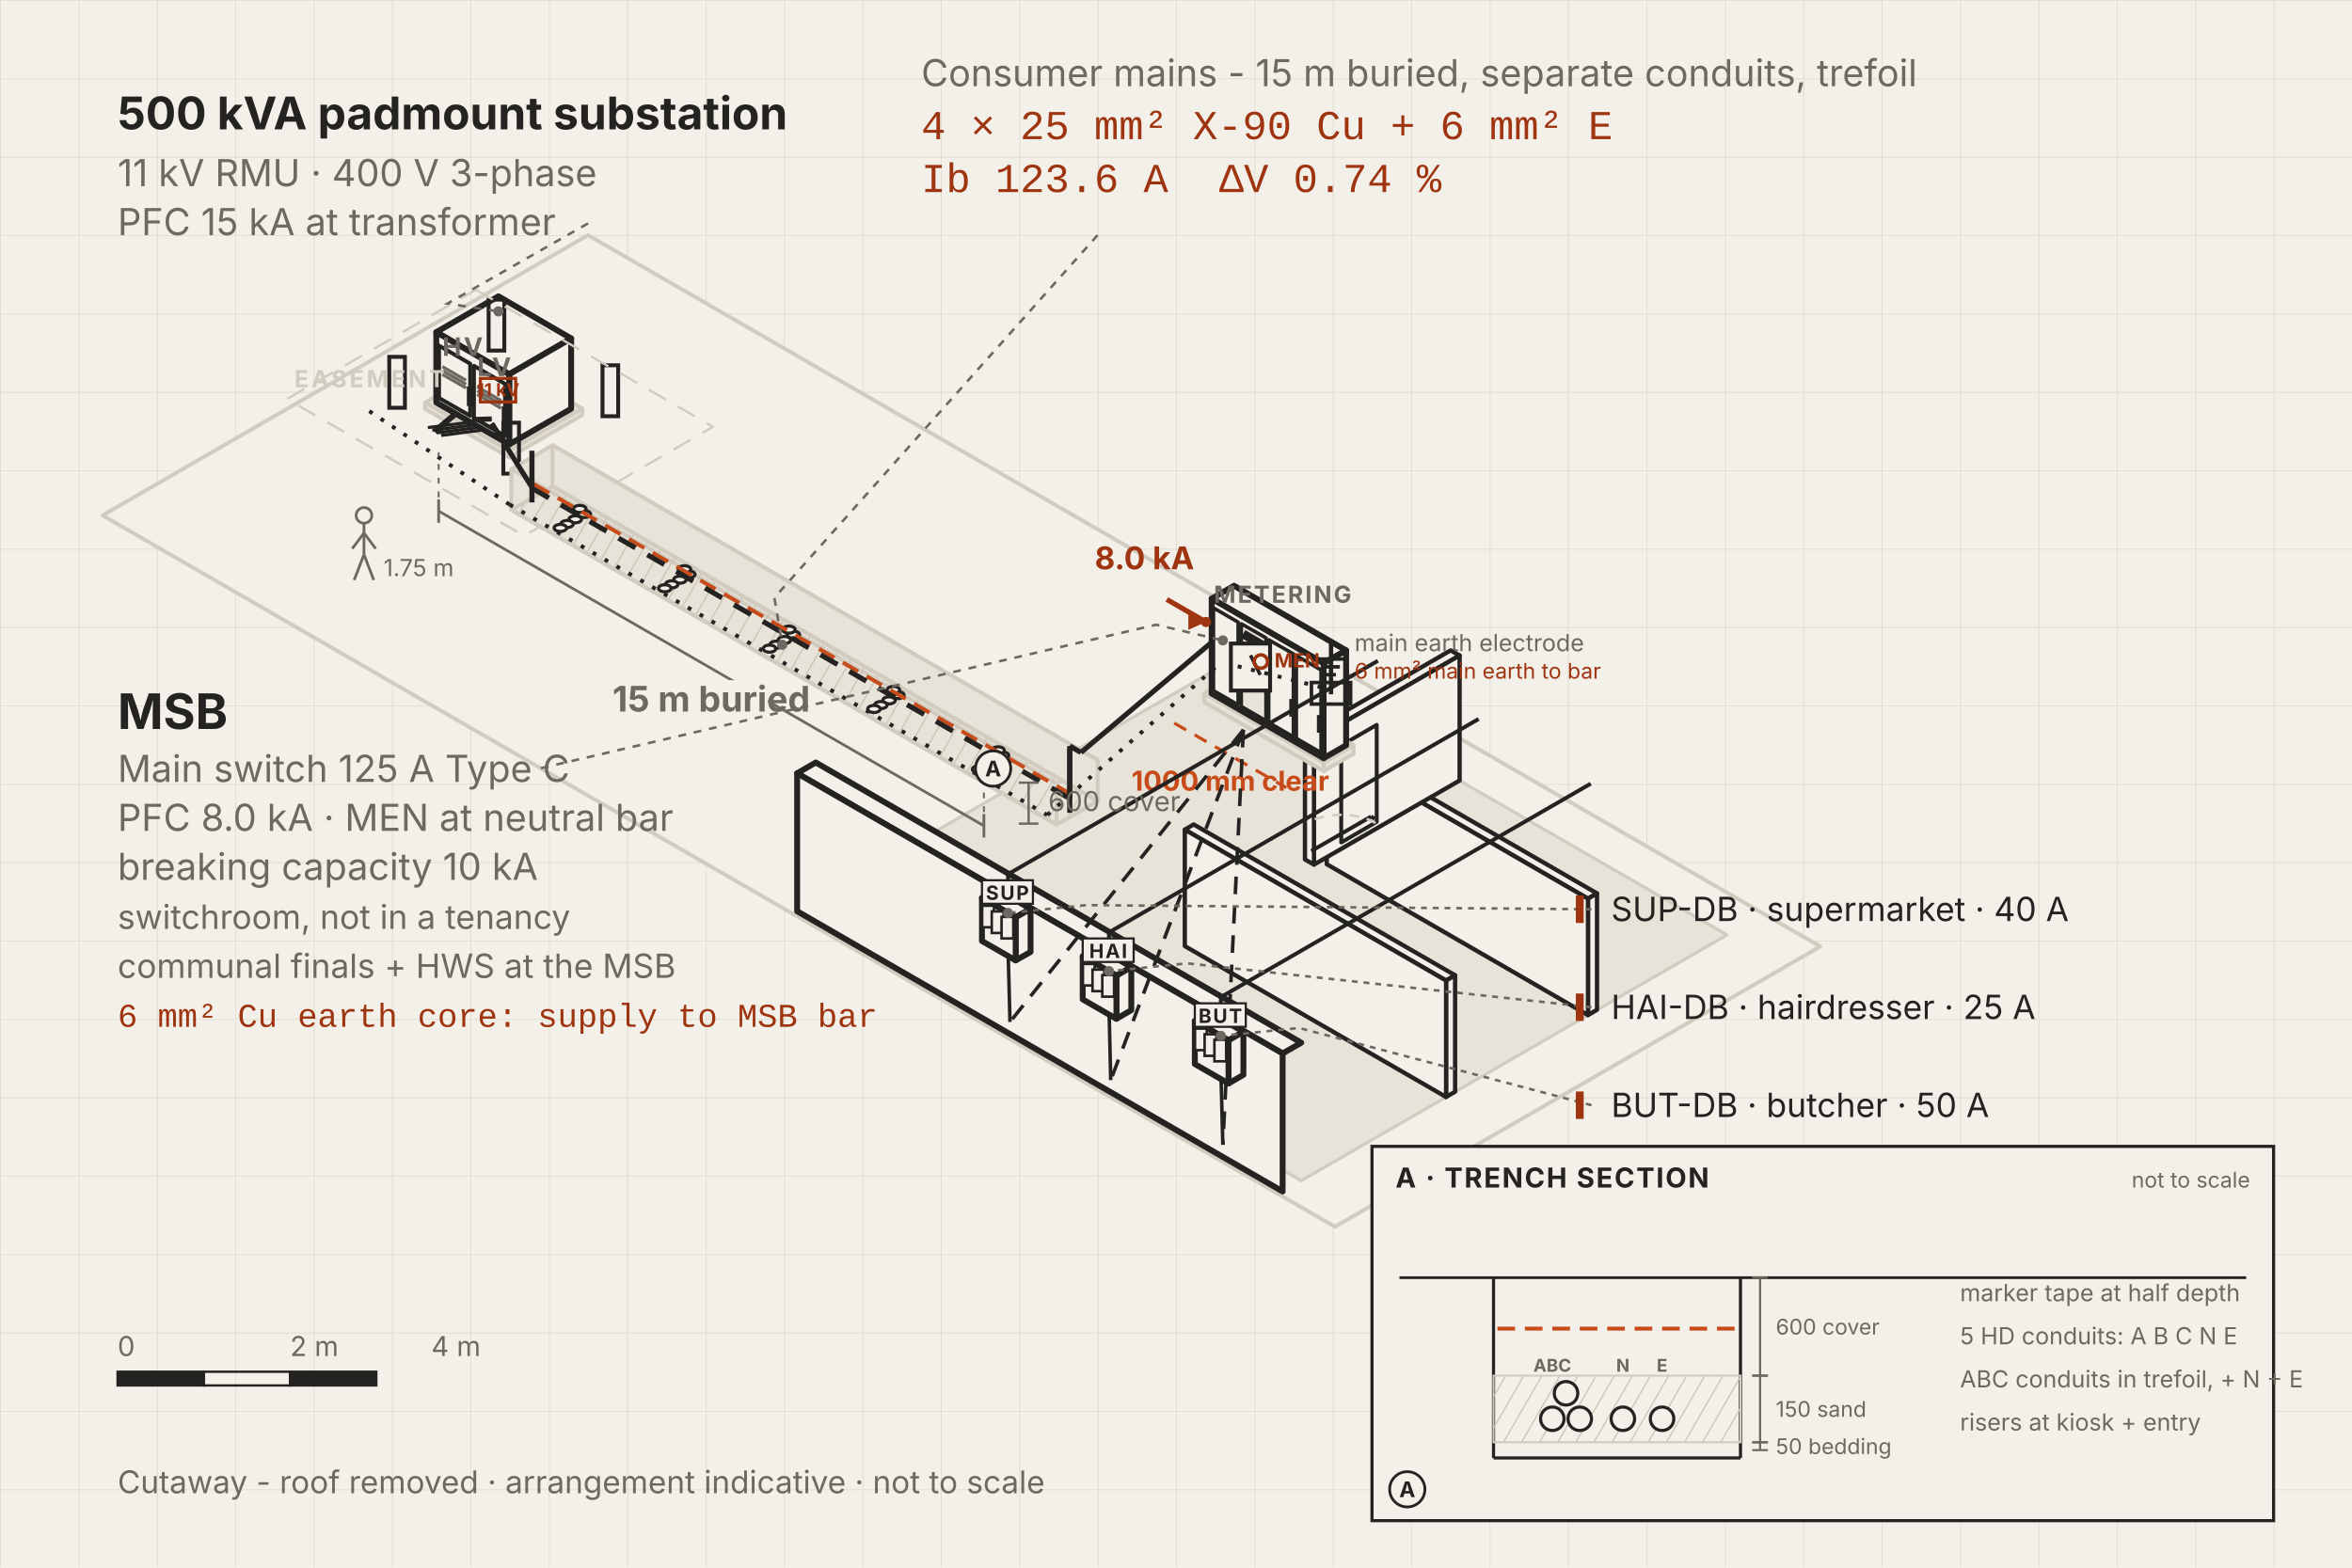
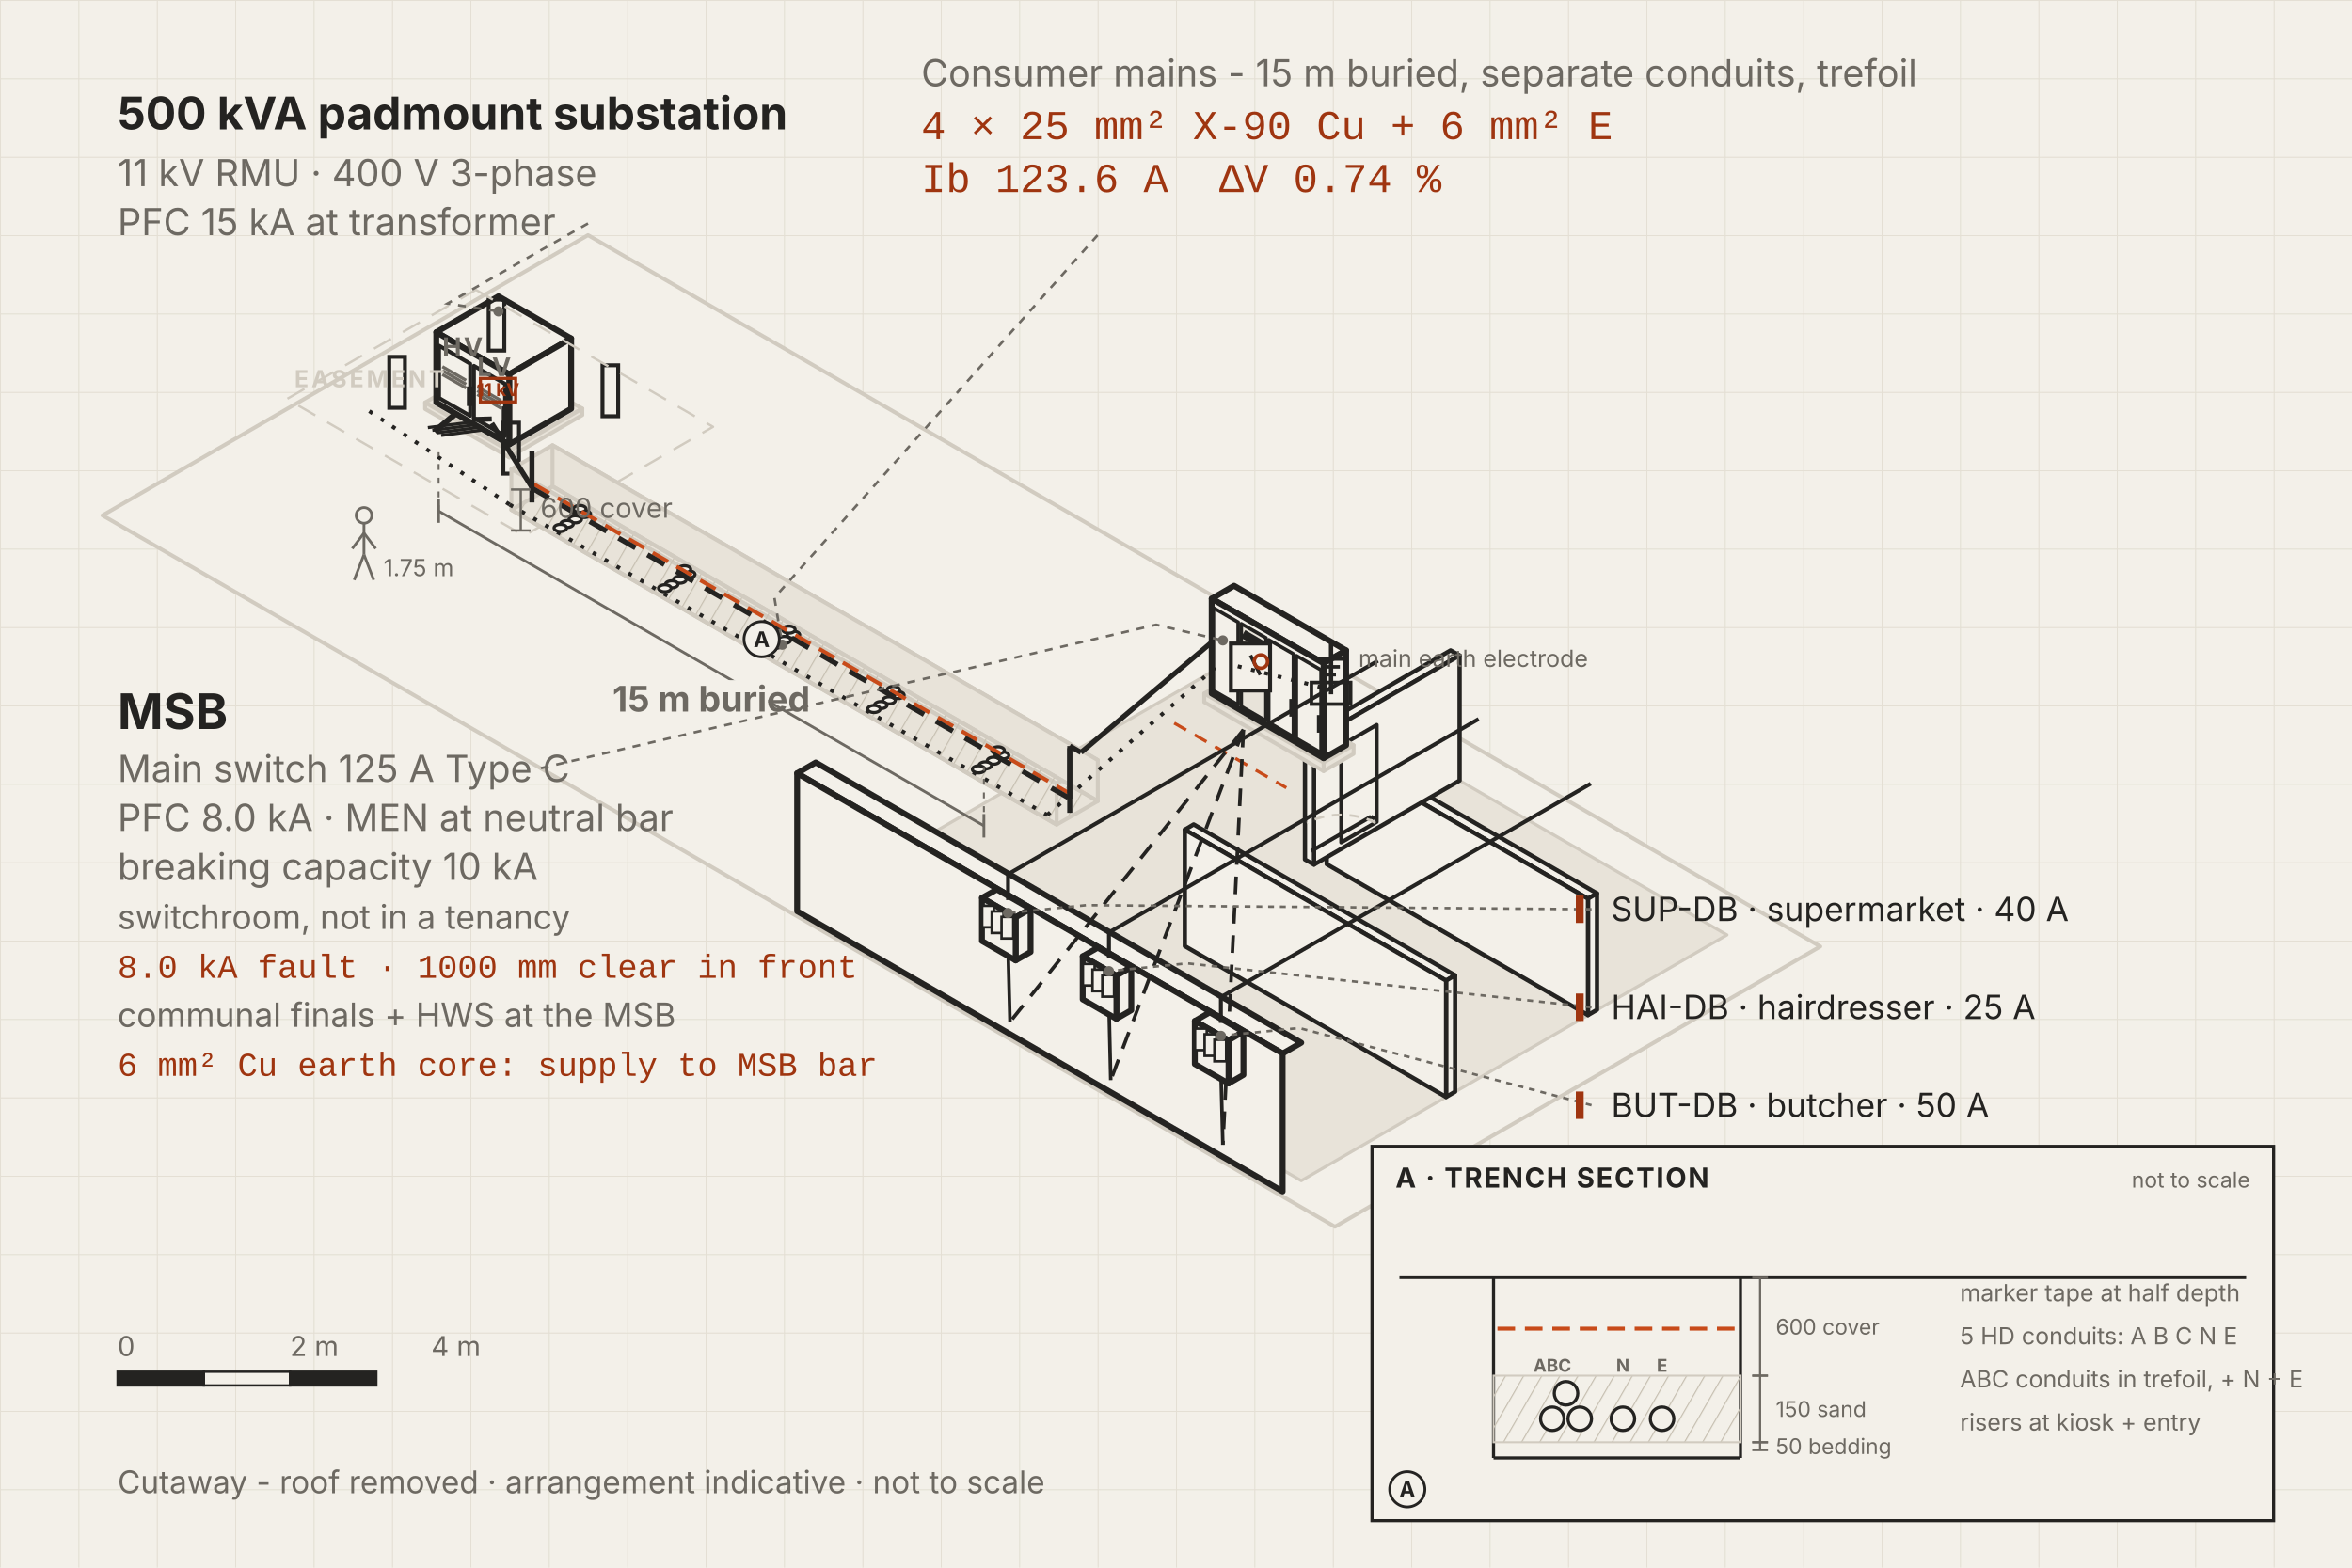
<svg xmlns="http://www.w3.org/2000/svg" viewBox="0 0 1200 800" width="1200" height="800" role="img" aria-labelledby="instTitle instDesc">
  <defs>
    <pattern id="instGrid" width="40" height="40" patternUnits="userSpaceOnUse">
      <path d="M40 0H0V40" fill="none" stroke="#e4dfd4" stroke-width="1" />
    </pattern>
    <pattern id="instSand" width="8" height="8" patternUnits="userSpaceOnUse" patternTransform="rotate(30)">
      <path d="M0 0V8" stroke="#c9c2b4" stroke-width="1.2" />
    </pattern>
  </defs>
  <rect width="1200" height="800" fill="#f3f0e9" />
  <rect width="1200" height="800" fill="url(#instGrid)" />
  <g font-family="'Inter',Arial,Helvetica,sans-serif" fill="#242321">
    <polygon points="300.0,120.0 928.7,483.0 681.1,626.0 52.3,263.0" fill="#f3f0e9" stroke="#d1cbc0" stroke-width="2" stroke-linejoin="round" />
    <polygon points="633.4,334.1 881.1,477.1 663.9,602.5 416.2,459.5" fill="#e8e3d9" stroke="#d1cbc0" stroke-width="1.6" stroke-linejoin="round" />
    <polygon points="681.4,378.9 814.8,455.9 810.2,458.6 676.9,381.6" fill="#f3f0e9" stroke="#242321" stroke-width="2.2" stroke-linejoin="round" />
    <polygon points="814.8,515.3 810.2,518.0 810.2,458.6 814.8,455.9" fill="#f3f0e9" stroke="#242321" stroke-width="2.2" stroke-linejoin="round" />
    <polygon points="676.9,441.0 810.2,518.0 810.2,458.6 676.9,381.6" fill="#f3f0e9" stroke="#242321" stroke-width="2.2" stroke-linejoin="round" />
    <polygon points="609.0,420.7 742.4,497.7 737.8,500.4 604.5,423.4" fill="#f3f0e9" stroke="#242321" stroke-width="2.2" stroke-linejoin="round" />
    <polygon points="742.4,557.1 737.8,559.8 737.8,500.4 742.4,497.7" fill="#f3f0e9" stroke="#242321" stroke-width="2.2" stroke-linejoin="round" />
    <polygon points="604.5,482.8 737.8,559.8 737.8,500.4 604.5,423.4" fill="#f3f0e9" stroke="#242321" stroke-width="2.2" stroke-linejoin="round" />
    <polygon points="416.2,389.1 663.9,532.1 654.4,537.6 406.7,394.6" fill="#f3f0e9" stroke="#242321" stroke-width="3" stroke-linejoin="round" />
    <polygon points="406.7,465.0 654.4,608.0 654.4,537.6 406.7,394.6" fill="#f3f0e9" stroke="#242321" stroke-width="3" stroke-linejoin="round" />
    <polygon points="740.1,331.9 744.7,334.5 670.4,377.4 665.8,374.8" fill="#f3f0e9" stroke="#242321" stroke-width="2.2" stroke-linejoin="round" />
    <polygon points="744.7,398.3 670.4,441.2 670.4,377.4 744.7,334.5" fill="#f3f0e9" stroke="#242321" stroke-width="2.2" stroke-linejoin="round" />
    <polygon points="665.8,438.6 670.4,441.2 670.4,377.4 665.8,374.8" fill="#f3f0e9" stroke="#242321" stroke-width="2.2" stroke-linejoin="round" />
    <polygon points="702.4,419.4 684.3,429.9 684.3,380.4 702.4,369.9" fill="#f3f0e9" stroke="#242321" stroke-width="2" stroke-linejoin="round" />
    <line x1="684.3" y1="381.5" x2="669.0" y2="388.1" stroke="#242321" stroke-width="2" />
    <line x1="701.4" y1="417.8" x2="699.5" y2="416.7" stroke="#242321" stroke-width="2" />
    <line x1="699.5" y1="416.7" x2="669.0" y2="434.3" stroke="#242321" stroke-width="2" />
    <polyline points="701.8,420.0 699.4,418.7 696.7,417.7 693.8,416.9 690.7,416.3 687.5,415.9 684.3,415.8 681.1,415.9 677.9,416.3 674.8,416.9 671.9,417.7 669.2,418.7 666.8,420.0" fill="none" stroke="#d1cbc0" stroke-width="1.3" stroke-dasharray="5 4" />
    <polygon points="254.3,183.8 297.1,208.5 259.8,230.1 216.9,205.4" fill="#e8e3d9" stroke="#d1cbc0" stroke-width="2" stroke-linejoin="round" />
    <polygon points="297.1,211.8 259.8,233.4 259.8,230.1 297.1,208.5" fill="#e8e3d9" stroke="#d1cbc0" stroke-width="2" stroke-linejoin="round" />
    <polygon points="216.9,208.7 259.8,233.4 259.8,230.1 216.9,205.4" fill="#e8e3d9" stroke="#d1cbc0" stroke-width="2" stroke-linejoin="round" />
    <polygon points="254.3,151.2 291.4,172.7 259.8,191.0 222.6,169.5" fill="#f3f0e9" stroke="#242321" stroke-width="3" stroke-linejoin="round" data-hit="supply" />
    <polygon points="291.4,208.6 259.8,226.8 259.8,191.0 291.4,172.7" fill="#f3f0e9" stroke="#242321" stroke-width="3" stroke-linejoin="round" data-hit="supply" />
    <polygon points="222.6,205.4 259.8,226.8 259.8,191.0 222.6,169.5" fill="#f3f0e9" stroke="#242321" stroke-width="3" stroke-linejoin="round" data-hit="supply" />
    <polygon points="224.0,203.1 239.9,212.2 239.9,185.6 224.0,176.4" fill="none" stroke="#242321" stroke-width="2" stroke-linejoin="round" />
    <line x1="225.7" y1="187.1" x2="237.8" y2="194.1" stroke="#6d6962" stroke-width="1.6" />
    <line x1="225.7" y1="189.1" x2="237.8" y2="196.1" stroke="#6d6962" stroke-width="1.6" />
    <line x1="225.7" y1="191.1" x2="237.8" y2="198.0" stroke="#6d6962" stroke-width="1.6" />
    <rect x="238.2" y="197.2" width="4" height="10" fill="#242321" />
    <text x="225.7" y="181.6" font-family="'Inter',Arial,Helvetica,sans-serif" font-size="13" font-weight="700" fill="#6d6962" letter-spacing="1.2">HV</text>
    <polygon points="241.8,213.3 257.7,222.5 257.7,195.9 241.8,186.7" fill="none" stroke="#242321" stroke-width="2" stroke-linejoin="round" />
    <line x1="243.5" y1="197.4" x2="255.6" y2="204.4" stroke="#6d6962" stroke-width="1.6" />
    <line x1="243.5" y1="199.4" x2="255.6" y2="206.3" stroke="#6d6962" stroke-width="1.6" />
    <line x1="243.5" y1="201.3" x2="255.6" y2="208.3" stroke="#6d6962" stroke-width="1.6" />
    <rect x="256.0" y="207.4" width="4" height="10" fill="#242321" />
    <text x="243.5" y="191.9" font-family="'Inter',Arial,Helvetica,sans-serif" font-size="13" font-weight="700" fill="#6d6962" letter-spacing="1.2">LV</text>
    <rect x="249.3" y="152.9" width="8" height="26" fill="none" stroke="#242321" stroke-width="2" />
    <rect x="307.4" y="186.4" width="8" height="26" fill="none" stroke="#242321" stroke-width="2" />
    <rect x="198.6" y="182.1" width="8" height="26" fill="none" stroke="#242321" stroke-width="2" />
    <rect x="256.8" y="215.7" width="8" height="26" fill="none" stroke="#242321" stroke-width="2" />
    <line x1="231.8" y1="211.7" x2="221.7" y2="220.2" stroke="#242321" stroke-width="3" />
    <line x1="218.3" y1="218.2" x2="240.4" y2="215.4" stroke="#242321" stroke-width="1.6" />
    <line x1="220.6" y1="219.6" x2="242.7" y2="216.7" stroke="#242321" stroke-width="1.6" />
    <line x1="222.8" y1="220.9" x2="244.9" y2="218.0" stroke="#242321" stroke-width="1.6" />
    <line x1="225.1" y1="222.2" x2="247.2" y2="219.3" stroke="#242321" stroke-width="1.6" />
    <rect x="245.1" y="193.1" width="18" height="12" fill="none" stroke="#9f3510" stroke-width="1.6" />
    <text x="254.1" y="202.1" font-family="'Inter',Arial,Helvetica,sans-serif" font-size="9" font-weight="700" fill="#9f3510" text-anchor="middle">11 kV</text>
    <polygon points="242.8,147.9 363.8,217.8 267.4,273.4 146.4,203.6" fill="none" stroke="#d1cbc0" stroke-width="1.2" stroke-linejoin="round" stroke-dasharray="10 7" />
    <text x="150.2" y="197.6" font-family="'Inter',Arial,Helvetica,sans-serif" font-size="12" font-weight="700" fill="#d1cbc0" letter-spacing="1.4">EASEMENT</text>
    <circle cx="185.7" cy="263.0" r="4" fill="none" stroke="#6d6962" stroke-width="1.4" />
    <line x1="185.7" y1="267.0" x2="185.7" y2="283.0" stroke="#6d6962" stroke-width="1.4" />
    <line x1="185.7" y1="272.0" x2="179.7" y2="280.0" stroke="#6d6962" stroke-width="1.4" />
    <line x1="185.7" y1="272.0" x2="191.7" y2="280.0" stroke="#6d6962" stroke-width="1.4" />
    <line x1="185.7" y1="283.0" x2="180.7" y2="296.0" stroke="#6d6962" stroke-width="1.4" />
    <line x1="185.7" y1="283.0" x2="190.7" y2="296.0" stroke="#6d6962" stroke-width="1.4" />
    <text x="195.7" y="294.0" font-family="'Inter',Arial,Helvetica,sans-serif" font-size="12" font-weight="400" fill="#6d6962">1.75 m</text>
    <polygon points="281.9,227.2 560.1,387.9 539.1,399.9 260.9,239.4" fill="#e8e3d9" stroke="#d1cbc0" stroke-width="2" stroke-linejoin="round" />
    <polygon points="281.9,227.2 560.1,387.9 560.1,408.8 281.9,248.2" fill="#e8e3d9" stroke="#d1cbc0" stroke-width="2" stroke-linejoin="round" />
    <polygon points="260.9,239.4 539.1,399.9 539.1,420.8 260.9,260.2" fill="#e8e3d9" stroke="#d1cbc0" stroke-width="2" stroke-linejoin="round" />
    <polygon points="281.9,248.2 560.1,408.8 539.1,420.8 260.9,260.2" fill="url(#instSand)" stroke="#d1cbc0" stroke-width="2" stroke-linejoin="round" />
    <ellipse cx="298.1" cy="262.3" rx="3.2" ry="1.8" fill="#f3f0e9" stroke="#242321" stroke-width="1.6" />
    <ellipse cx="293.5" cy="265.0" rx="3.2" ry="1.8" fill="#f3f0e9" stroke="#242321" stroke-width="1.6" />
    <ellipse cx="295.8" cy="259.7" rx="3.2" ry="1.8" fill="#f3f0e9" stroke="#242321" stroke-width="1.6" />
    <ellipse cx="289.3" cy="267.4" rx="3.2" ry="1.8" fill="#f3f0e9" stroke="#242321" stroke-width="1.6" />
    <ellipse cx="285.9" cy="269.4" rx="3.2" ry="1.8" fill="#f3f0e9" stroke="#242321" stroke-width="1.6" />
    <ellipse cx="351.4" cy="293.1" rx="3.2" ry="1.8" fill="#f3f0e9" stroke="#242321" stroke-width="1.6" />
    <ellipse cx="346.9" cy="295.8" rx="3.2" ry="1.8" fill="#f3f0e9" stroke="#242321" stroke-width="1.6" />
    <ellipse cx="349.2" cy="290.5" rx="3.2" ry="1.8" fill="#f3f0e9" stroke="#242321" stroke-width="1.6" />
    <ellipse cx="342.7" cy="298.2" rx="3.2" ry="1.8" fill="#f3f0e9" stroke="#242321" stroke-width="1.6" />
    <ellipse cx="339.2" cy="300.2" rx="3.2" ry="1.8" fill="#f3f0e9" stroke="#242321" stroke-width="1.6" />
    <ellipse cx="404.8" cy="323.9" rx="3.2" ry="1.8" fill="#f3f0e9" stroke="#242321" stroke-width="1.6" />
    <ellipse cx="400.2" cy="326.6" rx="3.2" ry="1.8" fill="#f3f0e9" stroke="#242321" stroke-width="1.6" />
    <ellipse cx="402.5" cy="321.3" rx="3.2" ry="1.8" fill="#f3f0e9" stroke="#242321" stroke-width="1.6" />
    <ellipse cx="396.0" cy="329.0" rx="3.2" ry="1.8" fill="#f3f0e9" stroke="#242321" stroke-width="1.6" />
    <ellipse cx="392.6" cy="331.0" rx="3.2" ry="1.8" fill="#f3f0e9" stroke="#242321" stroke-width="1.6" />
    <ellipse cx="458.1" cy="354.7" rx="3.2" ry="1.8" fill="#f3f0e9" stroke="#242321" stroke-width="1.6" />
    <ellipse cx="453.6" cy="357.4" rx="3.2" ry="1.8" fill="#f3f0e9" stroke="#242321" stroke-width="1.6" />
    <ellipse cx="455.8" cy="352.1" rx="3.2" ry="1.8" fill="#f3f0e9" stroke="#242321" stroke-width="1.6" />
    <ellipse cx="449.4" cy="359.8" rx="3.2" ry="1.8" fill="#f3f0e9" stroke="#242321" stroke-width="1.6" />
    <ellipse cx="445.9" cy="361.8" rx="3.2" ry="1.8" fill="#f3f0e9" stroke="#242321" stroke-width="1.6" />
    <ellipse cx="511.5" cy="385.5" rx="3.2" ry="1.8" fill="#f3f0e9" stroke="#242321" stroke-width="1.6" />
    <ellipse cx="506.9" cy="388.2" rx="3.2" ry="1.8" fill="#f3f0e9" stroke="#242321" stroke-width="1.6" />
    <ellipse cx="509.2" cy="382.9" rx="3.2" ry="1.8" fill="#f3f0e9" stroke="#242321" stroke-width="1.6" />
    <ellipse cx="502.7" cy="390.6" rx="3.2" ry="1.8" fill="#f3f0e9" stroke="#242321" stroke-width="1.6" />
    <ellipse cx="499.3" cy="392.6" rx="3.2" ry="1.8" fill="#f3f0e9" stroke="#242321" stroke-width="1.6" />
    <line x1="272.4" y1="247.1" x2="544.8" y2="404.4" stroke="#c84b1a" stroke-width="2" stroke-dasharray="9 5" />
    <line x1="271.4" y1="256.4" x2="271.4" y2="230.0" stroke="#242321" stroke-width="2.6" />
    <line x1="545.8" y1="414.8" x2="545.8" y2="381.8" stroke="#242321" stroke-width="2.6" />
    <polygon points="629.6,345.1 690.6,380.3 675.3,389.1 614.4,353.9" fill="#e8e3d9" stroke="#d1cbc0" stroke-width="2" stroke-linejoin="round" />
    <polygon points="690.6,384.7 675.3,393.5 675.3,389.1 690.6,380.3" fill="#e8e3d9" stroke="#d1cbc0" stroke-width="2" stroke-linejoin="round" />
    <polygon points="614.4,358.3 675.3,393.5 675.3,389.1 614.4,353.9" fill="#e8e3d9" stroke="#d1cbc0" stroke-width="2" stroke-linejoin="round" />
    <polygon points="629.6,298.9 686.8,331.9 675.3,338.5 618.2,305.5" fill="#f3f0e9" stroke="#242321" stroke-width="3" stroke-linejoin="round" data-hit="device" />
    <polygon points="686.8,380.3 675.3,386.9 675.3,338.5 686.8,331.9" fill="#f3f0e9" stroke="#242321" stroke-width="3" stroke-linejoin="round" data-hit="device" />
    <polygon points="618.2,353.9 675.3,386.9 675.3,338.5 618.2,305.5" fill="#f3f0e9" stroke="#242321" stroke-width="3" stroke-linejoin="round" data-hit="device" />
    <polygon points="619.1,352.4 631.7,359.7 631.7,317.5 619.1,310.2" fill="none" stroke="#242321" stroke-width="1.8" stroke-linejoin="round" data-hit="device" />
    <rect x="629.6" y="340.4" width="3.5" height="9" fill="#242321" />
    <polygon points="633.3,360.5 645.9,367.8 645.9,325.5 633.3,318.3" fill="#e8e3d9" stroke="#242321" stroke-width="1.8" stroke-linejoin="round" data-hit="device" />
    <polygon points="647.3,368.7 659.9,376.0 659.9,333.7 647.3,326.5" fill="none" stroke="#242321" stroke-width="1.8" stroke-linejoin="round" data-hit="device" />
    <rect x="657.8" y="356.7" width="3.5" height="9" fill="#242321" />
    <polygon points="661.4,376.8 674.0,384.1 674.0,341.9 661.4,334.6" fill="none" stroke="#242321" stroke-width="1.8" stroke-linejoin="round" data-hit="device" />
    <rect x="671.9" y="364.9" width="3.5" height="9" fill="#242321" />
    <line x1="634.2" y1="323.5" x2="645.2" y2="329.9" stroke="#242321" stroke-width="4.5" data-hit="device" />
    <rect x="628.0" y="328.4" width="20" height="24" fill="#f3f0e9" stroke="#242321" stroke-width="2" data-hit="device" />
    <line x1="638.0" y1="334.4" x2="643.0" y2="344.4" stroke="#242321" stroke-width="1.8" />
    <circle cx="643.3" cy="337.6" r="3.4" fill="none" stroke="#9f3510" stroke-width="1.8" />
-     <text x="650.3" y="340.6" font-family="'Inter',Arial,Helvetica,sans-serif" font-size="10" font-weight="700" fill="#9f3510">MEN</text>
-     <text x="619.3" y="307.6" font-family="'Inter',Arial,Helvetica,sans-serif" font-size="12" font-weight="700" fill="#6d6962" letter-spacing="1">METERING</text>
    <line x1="599.1" y1="369.0" x2="656.3" y2="402.0" stroke="#c84b1a" stroke-width="1.6" stroke-dasharray="7 5" />
-     <text x="627.7" y="403.5" font-family="'Inter',Arial,Helvetica,sans-serif" font-size="14" font-weight="700" fill="#c84b1a" text-anchor="middle">1000 mm clear</text>
    <line x1="634.4" y1="372.4" x2="515.3" y2="521.5" stroke="#242321" stroke-width="1.8" stroke-dasharray="9 6" data-hit="sup" />
    <line x1="515.3" y1="521.5" x2="514.3" y2="483.5" stroke="#242321" stroke-width="1.8" data-hit="sup" />
    <line x1="634.4" y1="372.4" x2="566.7" y2="551.2" stroke="#242321" stroke-width="1.8" stroke-dasharray="9 6" data-hit="hai" />
    <line x1="566.7" y1="551.2" x2="565.8" y2="513.2" stroke="#242321" stroke-width="1.8" data-hit="hai" />
    <line x1="634.4" y1="372.4" x2="623.9" y2="584.2" stroke="#242321" stroke-width="1.8" stroke-dasharray="9 6" data-hit="but" />
    <line x1="623.9" y1="584.2" x2="622.9" y2="546.2" stroke="#242321" stroke-width="1.8" data-hit="but" />
    <polygon points="508.6,453.9 525.8,463.8 518.2,468.1 501.0,458.2" fill="#f3f0e9" stroke="#242321" stroke-width="3" stroke-linejoin="round" data-hit="sup" />
    <polygon points="525.8,485.8 518.2,490.1 518.2,468.1 525.8,463.8" fill="#f3f0e9" stroke="#242321" stroke-width="3" stroke-linejoin="round" data-hit="sup" />
    <polygon points="501.0,480.2 518.2,490.1 518.2,468.1 501.0,458.2" fill="#f3f0e9" stroke="#242321" stroke-width="3" stroke-linejoin="round" data-hit="sup" />
    <rect x="501.1" y="462.2" width="6" height="11" fill="#f3f0e9" stroke="#242321" stroke-width="1.3" data-hit="sup" />
    <rect x="506.0" y="465.1" width="6" height="11" fill="#f3f0e9" stroke="#242321" stroke-width="1.3" data-hit="sup" />
    <rect x="511.0" y="467.9" width="6" height="11" fill="#f3f0e9" stroke="#242321" stroke-width="1.3" data-hit="sup" />
    <line x1="703.0" y1="337.2" x2="703.0" y2="337.2" stroke="#f3f0e9" stroke-width="0" />
    <line x1="514.3" y1="446.1" x2="514.3" y2="459.3" stroke="#242321" stroke-width="2" data-hit="sup" />
    <line x1="703.0" y1="337.2" x2="514.3" y2="446.1" stroke="#242321" stroke-width="2" data-hit="sup" />
-     <rect x="501.0" y="449.2" width="26" height="12" fill="#f3f0e9" stroke="#242321" stroke-width="1.1" />
-     <text x="514.0" y="459.2" font-family="'Inter',Arial,Helvetica,sans-serif" font-size="10" font-weight="700" fill="#242321" text-anchor="middle" letter-spacing="0.8">SUP</text>
    <polygon points="560.1,483.6 577.2,493.5 569.6,497.9 552.4,488.0" fill="#f3f0e9" stroke="#242321" stroke-width="3" stroke-linejoin="round" data-hit="hai" />
    <polygon points="577.2,515.5 569.6,519.9 569.6,497.9 577.2,493.5" fill="#f3f0e9" stroke="#242321" stroke-width="3" stroke-linejoin="round" data-hit="hai" />
    <polygon points="552.4,510.0 569.6,519.9 569.6,497.9 552.4,488.0" fill="#f3f0e9" stroke="#242321" stroke-width="3" stroke-linejoin="round" data-hit="hai" />
    <rect x="552.5" y="491.9" width="6" height="11" fill="#f3f0e9" stroke="#242321" stroke-width="1.3" data-hit="hai" />
    <rect x="557.4" y="494.8" width="6" height="11" fill="#f3f0e9" stroke="#242321" stroke-width="1.3" data-hit="hai" />
    <rect x="562.4" y="497.6" width="6" height="11" fill="#f3f0e9" stroke="#242321" stroke-width="1.3" data-hit="hai" />
    <line x1="754.4" y1="366.9" x2="754.4" y2="366.9" stroke="#f3f0e9" stroke-width="0" />
    <line x1="565.8" y1="475.8" x2="565.8" y2="489.0" stroke="#242321" stroke-width="2" data-hit="hai" />
    <line x1="754.4" y1="366.9" x2="565.8" y2="475.8" stroke="#242321" stroke-width="2" data-hit="hai" />
-     <rect x="552.4" y="478.9" width="26" height="12" fill="#f3f0e9" stroke="#242321" stroke-width="1.1" />
-     <text x="565.4" y="488.9" font-family="'Inter',Arial,Helvetica,sans-serif" font-size="10" font-weight="700" fill="#242321" text-anchor="middle" letter-spacing="0.8">HAI</text>
    <polygon points="617.2,516.6 634.4,526.5 626.8,530.9 609.6,521.0" fill="#f3f0e9" stroke="#242321" stroke-width="3" stroke-linejoin="round" data-hit="but" />
    <polygon points="634.4,548.5 626.8,552.9 626.8,530.9 634.4,526.5" fill="#f3f0e9" stroke="#242321" stroke-width="3" stroke-linejoin="round" data-hit="but" />
    <polygon points="609.6,543.0 626.8,552.9 626.8,530.9 609.6,521.0" fill="#f3f0e9" stroke="#242321" stroke-width="3" stroke-linejoin="round" data-hit="but" />
    <rect x="609.7" y="524.9" width="6" height="11" fill="#f3f0e9" stroke="#242321" stroke-width="1.3" data-hit="but" />
    <rect x="614.6" y="527.8" width="6" height="11" fill="#f3f0e9" stroke="#242321" stroke-width="1.3" data-hit="but" />
    <rect x="619.6" y="530.6" width="6" height="11" fill="#f3f0e9" stroke="#242321" stroke-width="1.3" data-hit="but" />
    <line x1="811.6" y1="399.9" x2="811.6" y2="399.9" stroke="#f3f0e9" stroke-width="0" />
    <line x1="622.9" y1="508.8" x2="622.9" y2="522.0" stroke="#242321" stroke-width="2" data-hit="but" />
    <line x1="811.6" y1="399.9" x2="622.9" y2="508.8" stroke="#242321" stroke-width="2" data-hit="but" />
-     <rect x="609.6" y="512.0" width="26" height="12" fill="#f3f0e9" stroke="#242321" stroke-width="1.1" />
-     <text x="622.6" y="522.0" font-family="'Inter',Arial,Helvetica,sans-serif" font-size="10" font-weight="700" fill="#242321" text-anchor="middle" letter-spacing="0.8">BUT</text>
    <line x1="240.8" y1="214.1" x2="250.9" y2="213.8" stroke="#242321" stroke-width="2.6" data-hit="mains" />
    <line x1="250.9" y1="216.0" x2="271.4" y2="248.7" stroke="#242321" stroke-width="2.6" data-hit="mains" />
    <line x1="271.4" y1="249.1" x2="545.8" y2="407.5" stroke="#242321" stroke-width="2.6" stroke-dasharray="10 7" data-hit="mains" />
    <line x1="545.8" y1="407.5" x2="545.8" y2="380.7" stroke="#242321" stroke-width="2.6" data-hit="mains" />
    <line x1="545.8" y1="380.7" x2="551.5" y2="384.0" stroke="#242321" stroke-width="2.6" data-hit="mains" />
    <line x1="551.5" y1="384.0" x2="617.8" y2="328.1" stroke="#242321" stroke-width="2.6" data-hit="device" />
    <line x1="188.4" y1="209.8" x2="260.0" y2="257.5" stroke="#242321" stroke-width="2" stroke-dasharray="2 5" data-hit="mains" />
    <line x1="260.0" y1="257.5" x2="534.3" y2="415.9" stroke="#242321" stroke-width="2" stroke-dasharray="2 5" data-hit="mains" />
    <line x1="534.3" y1="415.9" x2="622.0" y2="338.9" stroke="#242321" stroke-width="2" stroke-dasharray="2 5" data-hit="device" />
    <rect x="669.1" y="348.3" width="20" height="11" fill="none" stroke="#242321" stroke-width="1.8" />
    <line x1="679.1" y1="354.3" x2="679.1" y2="328.3" stroke="#242321" stroke-width="2.2" />
    <line x1="672.6" y1="336.3" x2="685.6" y2="336.3" stroke="#242321" stroke-width="1.8" />
    <line x1="674.6" y1="340.3" x2="683.6" y2="340.3" stroke="#242321" stroke-width="1.8" />
    <line x1="676.6" y1="344.3" x2="681.6" y2="344.3" stroke="#242321" stroke-width="1.8" />
-     <text x="691.1" y="332.3" font-family="'Inter',Arial,Helvetica,sans-serif" font-size="12" font-weight="400" fill="#6d6962">main earth electrode</text>
-     <text x="691.1" y="346.3" font-family="'Inter',Arial,Helvetica,sans-serif" font-size="11" font-weight="400" fill="#9f3510">6 mm² main earth to bar</text>
+     <text x="693.1" y="340.3" font-family="'Inter',Arial,Helvetica,sans-serif" font-size="12" font-weight="400" fill="#6d6962">main earth electrode</text>
    <line x1="631.5" y1="340.0" x2="675.3" y2="351.0" stroke="#242321" stroke-width="2" stroke-dasharray="2 5" data-hit="device" />
-     <line x1="595.3" y1="305.9" x2="615.3" y2="317.4" stroke="#9f3510" stroke-width="2.6" />
-     <circle cx="615.3" cy="317.4" r="2.6" fill="#9f3510" />
-     <polygon points="615.3,317.4 606.3,313.4 606.3,321.4" fill="#9f3510" />
-     <text x="583.9" y="290.5" font-family="'Inter',Arial,Helvetica,sans-serif" font-size="16" font-weight="700" fill="#9f3510" text-anchor="middle">8.0 kA</text>
    <line x1="223.8" y1="260.8" x2="502.0" y2="421.4" stroke="#6d6962" stroke-width="1.4" />
    <line x1="223.8" y1="254.8" x2="223.8" y2="266.8" stroke="#6d6962" stroke-width="1.4" />
    <line x1="223.8" y1="260.8" x2="223.8" y2="230.8" stroke="#6d6962" stroke-width="1" stroke-dasharray="3 4" />
    <line x1="502.0" y1="415.4" x2="502.0" y2="427.4" stroke="#6d6962" stroke-width="1.4" />
    <line x1="502.0" y1="421.4" x2="502.0" y2="391.4" stroke="#6d6962" stroke-width="1" stroke-dasharray="3 4" />
    <rect x="333.9" y="347.1" width="58" height="21" fill="#f3f0e9" />
    <text x="362.9" y="363.1" font-family="'Inter',Arial,Helvetica,sans-serif" font-size="18" font-weight="700" fill="#6d6962" text-anchor="middle">15 m buried</text>
-     <line x1="524.8" y1="399.4" x2="524.8" y2="420.3" stroke="#6d6962" stroke-width="1.2" />
-     <line x1="519.8" y1="399.4" x2="529.8" y2="399.4" stroke="#6d6962" stroke-width="1.2" />
-     <line x1="519.8" y1="420.3" x2="529.8" y2="420.3" stroke="#6d6962" stroke-width="1.2" />
-     <text x="534.8" y="413.9" font-family="'Inter',Arial,Helvetica,sans-serif" font-size="14" font-weight="400" fill="#6d6962">600 cover</text>
+     <line x1="265.7" y1="249.8" x2="265.7" y2="270.7" stroke="#6d6962" stroke-width="1.2" />
+     <line x1="260.7" y1="249.8" x2="270.7" y2="249.8" stroke="#6d6962" stroke-width="1.2" />
+     <line x1="260.7" y1="270.7" x2="270.7" y2="270.7" stroke="#6d6962" stroke-width="1.2" />
+     <text x="275.7" y="264.2" font-family="'Inter',Arial,Helvetica,sans-serif" font-size="14" font-weight="400" fill="#6d6962">600 cover</text>
    <text x="60.0" y="66.0" font-family="'Inter',Arial,Helvetica,sans-serif" font-size="23" font-weight="700" fill="#242321">500 kVA padmount substation</text>
    <text x="60.0" y="95.0" font-family="'Inter',Arial,Helvetica,sans-serif" font-size="19" font-weight="400" fill="#6d6962">11 kV RMU · 400 V 3-phase</text>
    <text x="60.0" y="120.0" font-family="'Inter',Arial,Helvetica,sans-serif" font-size="19" font-weight="400" fill="#6d6962">PFC 15 kA at transformer</text>
    <polyline points="300.0,114.0 228.3,154.9 254.3,158.9" fill="none" stroke="#6d6962" stroke-width="1.3" stroke-dasharray="4 4" />
    <circle cx="254.3" cy="158.9" r="2.6" fill="#6d6962" />
    <text x="470.0" y="44.0" font-family="'Inter',Arial,Helvetica,sans-serif" font-size="19" font-weight="400" fill="#6d6962">Consumer mains - 15 m buried, separate conduits, trefoil</text>
    <text x="470.0" y="71.0" font-family="Consolas,'Courier New',monospace" font-size="21" font-weight="400" fill="#9f3510">4 × 25 mm² X-90 Cu + 6 mm² E</text>
    <text x="470.0" y="98.0" font-family="Consolas,'Courier New',monospace" font-size="21" font-weight="400" fill="#9f3510">Ib 123.6 A</text>
    <text x="622.0" y="98.0" font-family="Consolas,'Courier New',monospace" font-size="21" font-weight="400" fill="#9f3510" data-hit="vd">ΔV 0.74 %</text>
    <polyline points="560.0,120.0 395.1,305.0 399.1,329.0" fill="none" stroke="#6d6962" stroke-width="1.3" stroke-dasharray="4 4" />
    <circle cx="399.1" cy="329.0" r="2.6" fill="#6d6962" />
    <text x="60.0" y="372.0" font-family="'Inter',Arial,Helvetica,sans-serif" font-size="25" font-weight="700" fill="#242321">MSB</text>
    <text x="60.0" y="399.0" font-family="'Inter',Arial,Helvetica,sans-serif" font-size="19" font-weight="400" fill="#6d6962">Main switch 125 A Type C</text>
    <text x="60.0" y="424.0" font-family="'Inter',Arial,Helvetica,sans-serif" font-size="19" font-weight="400" fill="#6d6962">PFC 8.0 kA · MEN at neutral bar</text>
    <text x="60.0" y="449.0" font-family="'Inter',Arial,Helvetica,sans-serif" font-size="19" font-weight="400" fill="#6d6962">breaking capacity 10 kA</text>
    <text x="60.0" y="474.0" font-family="'Inter',Arial,Helvetica,sans-serif" font-size="17" font-weight="400" fill="#6d6962">switchroom, not in a tenancy</text>
-     <text x="60.0" y="499.0" font-family="'Inter',Arial,Helvetica,sans-serif" font-size="17" font-weight="400" fill="#6d6962">communal finals + HWS at the MSB</text>
+     <text x="60.0" y="499.0" font-family="Consolas,'Courier New',monospace" font-size="17" font-weight="400" fill="#9f3510">8.0 kA fault · 1000 mm clear in front</text>
+     <text x="60.0" y="524.0" font-family="'Inter',Arial,Helvetica,sans-serif" font-size="17" font-weight="400" fill="#6d6962">communal finals + HWS at the MSB</text>
    <polyline points="276.0,392.0 589.9,318.8 623.9,326.8" fill="none" stroke="#6d6962" stroke-width="1.3" stroke-dasharray="4 4" />
    <circle cx="623.9" cy="326.8" r="2.6" fill="#6d6962" />
-     <text x="60.0" y="524.0" font-family="Consolas,'Courier New',monospace" font-size="17" font-weight="400" fill="#9f3510">6 mm² Cu earth core: supply to MSB bar</text>
+     <text x="60.0" y="549.0" font-family="Consolas,'Courier New',monospace" font-size="17" font-weight="400" fill="#9f3510">6 mm² Cu earth core: supply to MSB bar</text>
    <polyline points="812.0,464.0 554.3,461.9 514.3,465.9" fill="none" stroke="#6d6962" stroke-width="1.3" stroke-dasharray="3 3" />
    <circle cx="514.3" cy="465.9" r="2.6" fill="#6d6962" />
    <rect x="804" y="457" width="4" height="14" fill="#9f3510" />
    <text x="822.0" y="470.0" font-family="'Inter',Arial,Helvetica,sans-serif" font-size="17" font-weight="400" fill="#242321">SUP-DB · supermarket · 40 A</text>
    <polyline points="812.0,514.0 605.8,491.6 565.8,495.6" fill="none" stroke="#6d6962" stroke-width="1.3" stroke-dasharray="3 3" />
    <circle cx="565.8" cy="495.6" r="2.6" fill="#6d6962" />
    <rect x="804" y="507" width="4" height="14" fill="#9f3510" />
    <text x="822.0" y="520.0" font-family="'Inter',Arial,Helvetica,sans-serif" font-size="17" font-weight="400" fill="#242321">HAI-DB · hairdresser · 25 A</text>
    <polyline points="812.0,564.0 662.9,524.6 622.9,528.6" fill="none" stroke="#6d6962" stroke-width="1.3" stroke-dasharray="3 3" />
    <circle cx="622.9" cy="528.6" r="2.6" fill="#6d6962" />
    <rect x="804" y="557" width="4" height="14" fill="#9f3510" />
    <text x="822.0" y="570.0" font-family="'Inter',Arial,Helvetica,sans-serif" font-size="17" font-weight="400" fill="#242321">BUT-DB · butcher · 50 A</text>
    <rect x="60" y="700" width="44" height="7" fill="#242321" stroke="#242321" stroke-width="1.2" />
    <rect x="104" y="700" width="44" height="7" fill="none" stroke="#242321" stroke-width="1.2" />
    <rect x="148" y="700" width="44" height="7" fill="#242321" stroke="#242321" stroke-width="1.2" />
    <text x="60.0" y="692.0" font-family="'Inter',Arial,Helvetica,sans-serif" font-size="14" font-weight="400" fill="#6d6962">0</text>
    <text x="148.0" y="692.0" font-family="'Inter',Arial,Helvetica,sans-serif" font-size="14" font-weight="400" fill="#6d6962">2 m</text>
    <text x="220.0" y="692.0" font-family="'Inter',Arial,Helvetica,sans-serif" font-size="14" font-weight="400" fill="#6d6962">4 m</text>
    <rect x="700" y="585" width="460" height="191" fill="#f3f0e9" stroke="#242321" stroke-width="1.6" />
    <text x="712.0" y="606.0" font-family="'Inter',Arial,Helvetica,sans-serif" font-size="14" font-weight="700" fill="#242321" letter-spacing="0.8">A · TRENCH SECTION</text>
    <text x="1148.0" y="606.0" font-family="'Inter',Arial,Helvetica,sans-serif" font-size="11" font-weight="400" fill="#6d6962" text-anchor="end">not to scale</text>
    <line x1="714" y1="652" x2="1146" y2="652" stroke="#242321" stroke-width="1.4" />
    <line x1="762" y1="652" x2="762" y2="744" stroke="#242321" stroke-width="1.6" />
    <line x1="888" y1="652" x2="888" y2="744" stroke="#242321" stroke-width="1.6" />
    <line x1="762" y1="744" x2="888" y2="744" stroke="#242321" stroke-width="1.6" />
    <rect x="762" y="702" width="126" height="34" fill="url(#instSand)" stroke="#d1cbc0" stroke-width="1" />
    <circle cx="792" cy="724" r="6" fill="#f3f0e9" stroke="#242321" stroke-width="1.6" />
    <circle cx="806" cy="724" r="6" fill="#f3f0e9" stroke="#242321" stroke-width="1.6" />
    <circle cx="799" cy="711" r="6" fill="#f3f0e9" stroke="#242321" stroke-width="1.6" />
    <circle cx="828" cy="724" r="6" fill="#f3f0e9" stroke="#242321" stroke-width="1.6" />
    <circle cx="848" cy="724" r="6" fill="#f3f0e9" stroke="#242321" stroke-width="1.6" />
    <text x="792.0" y="700.0" font-family="'Inter',Arial,Helvetica,sans-serif" font-size="9" font-weight="700" fill="#6d6962" text-anchor="middle">ABC</text>
    <text x="828.0" y="700.0" font-family="'Inter',Arial,Helvetica,sans-serif" font-size="9" font-weight="700" fill="#6d6962" text-anchor="middle">N</text>
    <text x="848.0" y="700.0" font-family="'Inter',Arial,Helvetica,sans-serif" font-size="9" font-weight="700" fill="#6d6962" text-anchor="middle">E</text>
    <line x1="764" y1="678" x2="886" y2="678" stroke="#c84b1a" stroke-width="2" stroke-dasharray="9 5" />
    <line x1="898" y1="652" x2="898" y2="702" stroke="#6d6962" stroke-width="1.1" />
    <line x1="894" y1="652" x2="902" y2="652" stroke="#6d6962" stroke-width="1.1" />
    <line x1="894" y1="702" x2="902" y2="702" stroke="#6d6962" stroke-width="1.1" />
    <text x="906.0" y="681.0" font-family="'Inter',Arial,Helvetica,sans-serif" font-size="11" font-weight="400" fill="#6d6962">600 cover</text>
    <line x1="898" y1="702" x2="898" y2="736" stroke="#6d6962" stroke-width="1.1" />
    <line x1="894" y1="702" x2="902" y2="702" stroke="#6d6962" stroke-width="1.1" />
    <line x1="894" y1="736" x2="902" y2="736" stroke="#6d6962" stroke-width="1.1" />
    <text x="906.0" y="723.0" font-family="'Inter',Arial,Helvetica,sans-serif" font-size="11" font-weight="400" fill="#6d6962">150 sand</text>
    <line x1="898" y1="736" x2="898" y2="740" stroke="#6d6962" stroke-width="1.1" />
    <line x1="894" y1="736" x2="902" y2="736" stroke="#6d6962" stroke-width="1.1" />
    <line x1="894" y1="740" x2="902" y2="740" stroke="#6d6962" stroke-width="1.1" />
    <text x="906.0" y="742.0" font-family="'Inter',Arial,Helvetica,sans-serif" font-size="11" font-weight="400" fill="#6d6962">50 bedding</text>
    <text x="1000.0" y="664.0" font-family="'Inter',Arial,Helvetica,sans-serif" font-size="12" font-weight="400" fill="#6d6962">marker tape at half depth</text>
    <text x="1000.0" y="686.0" font-family="'Inter',Arial,Helvetica,sans-serif" font-size="12" font-weight="400" fill="#6d6962">5 HD conduits: A B C N E</text>
    <text x="1000.0" y="708.0" font-family="'Inter',Arial,Helvetica,sans-serif" font-size="12" font-weight="400" fill="#6d6962">ABC conduits in trefoil, + N + E</text>
    <text x="1000.0" y="730.0" font-family="'Inter',Arial,Helvetica,sans-serif" font-size="12" font-weight="400" fill="#6d6962">risers at kiosk + entry</text>
-     <circle cx="506.7" cy="392.2" r="9" fill="#f3f0e9" stroke="#242321" stroke-width="1.4" />
-     <text x="506.7" y="396.2" font-family="'Inter',Arial,Helvetica,sans-serif" font-size="11" font-weight="700" fill="#242321" text-anchor="middle">A</text>
+     <circle cx="388.6" cy="326.2" r="9" fill="#f3f0e9" stroke="#242321" stroke-width="1.4" />
+     <text x="388.6" y="330.2" font-family="'Inter',Arial,Helvetica,sans-serif" font-size="11" font-weight="700" fill="#242321" text-anchor="middle">A</text>
    <circle cx="718" cy="760" r="9" fill="#f3f0e9" stroke="#242321" stroke-width="1.4" />
    <text x="718.0" y="764.0" font-family="'Inter',Arial,Helvetica,sans-serif" font-size="11" font-weight="700" fill="#242321" text-anchor="middle">A</text>
    <text x="60.0" y="762.0" font-family="'Inter',Arial,Helvetica,sans-serif" font-size="16" font-weight="400" fill="#6d6962">Cutaway - roof removed · arrangement indicative · not to scale</text>
  </g>
</svg>
